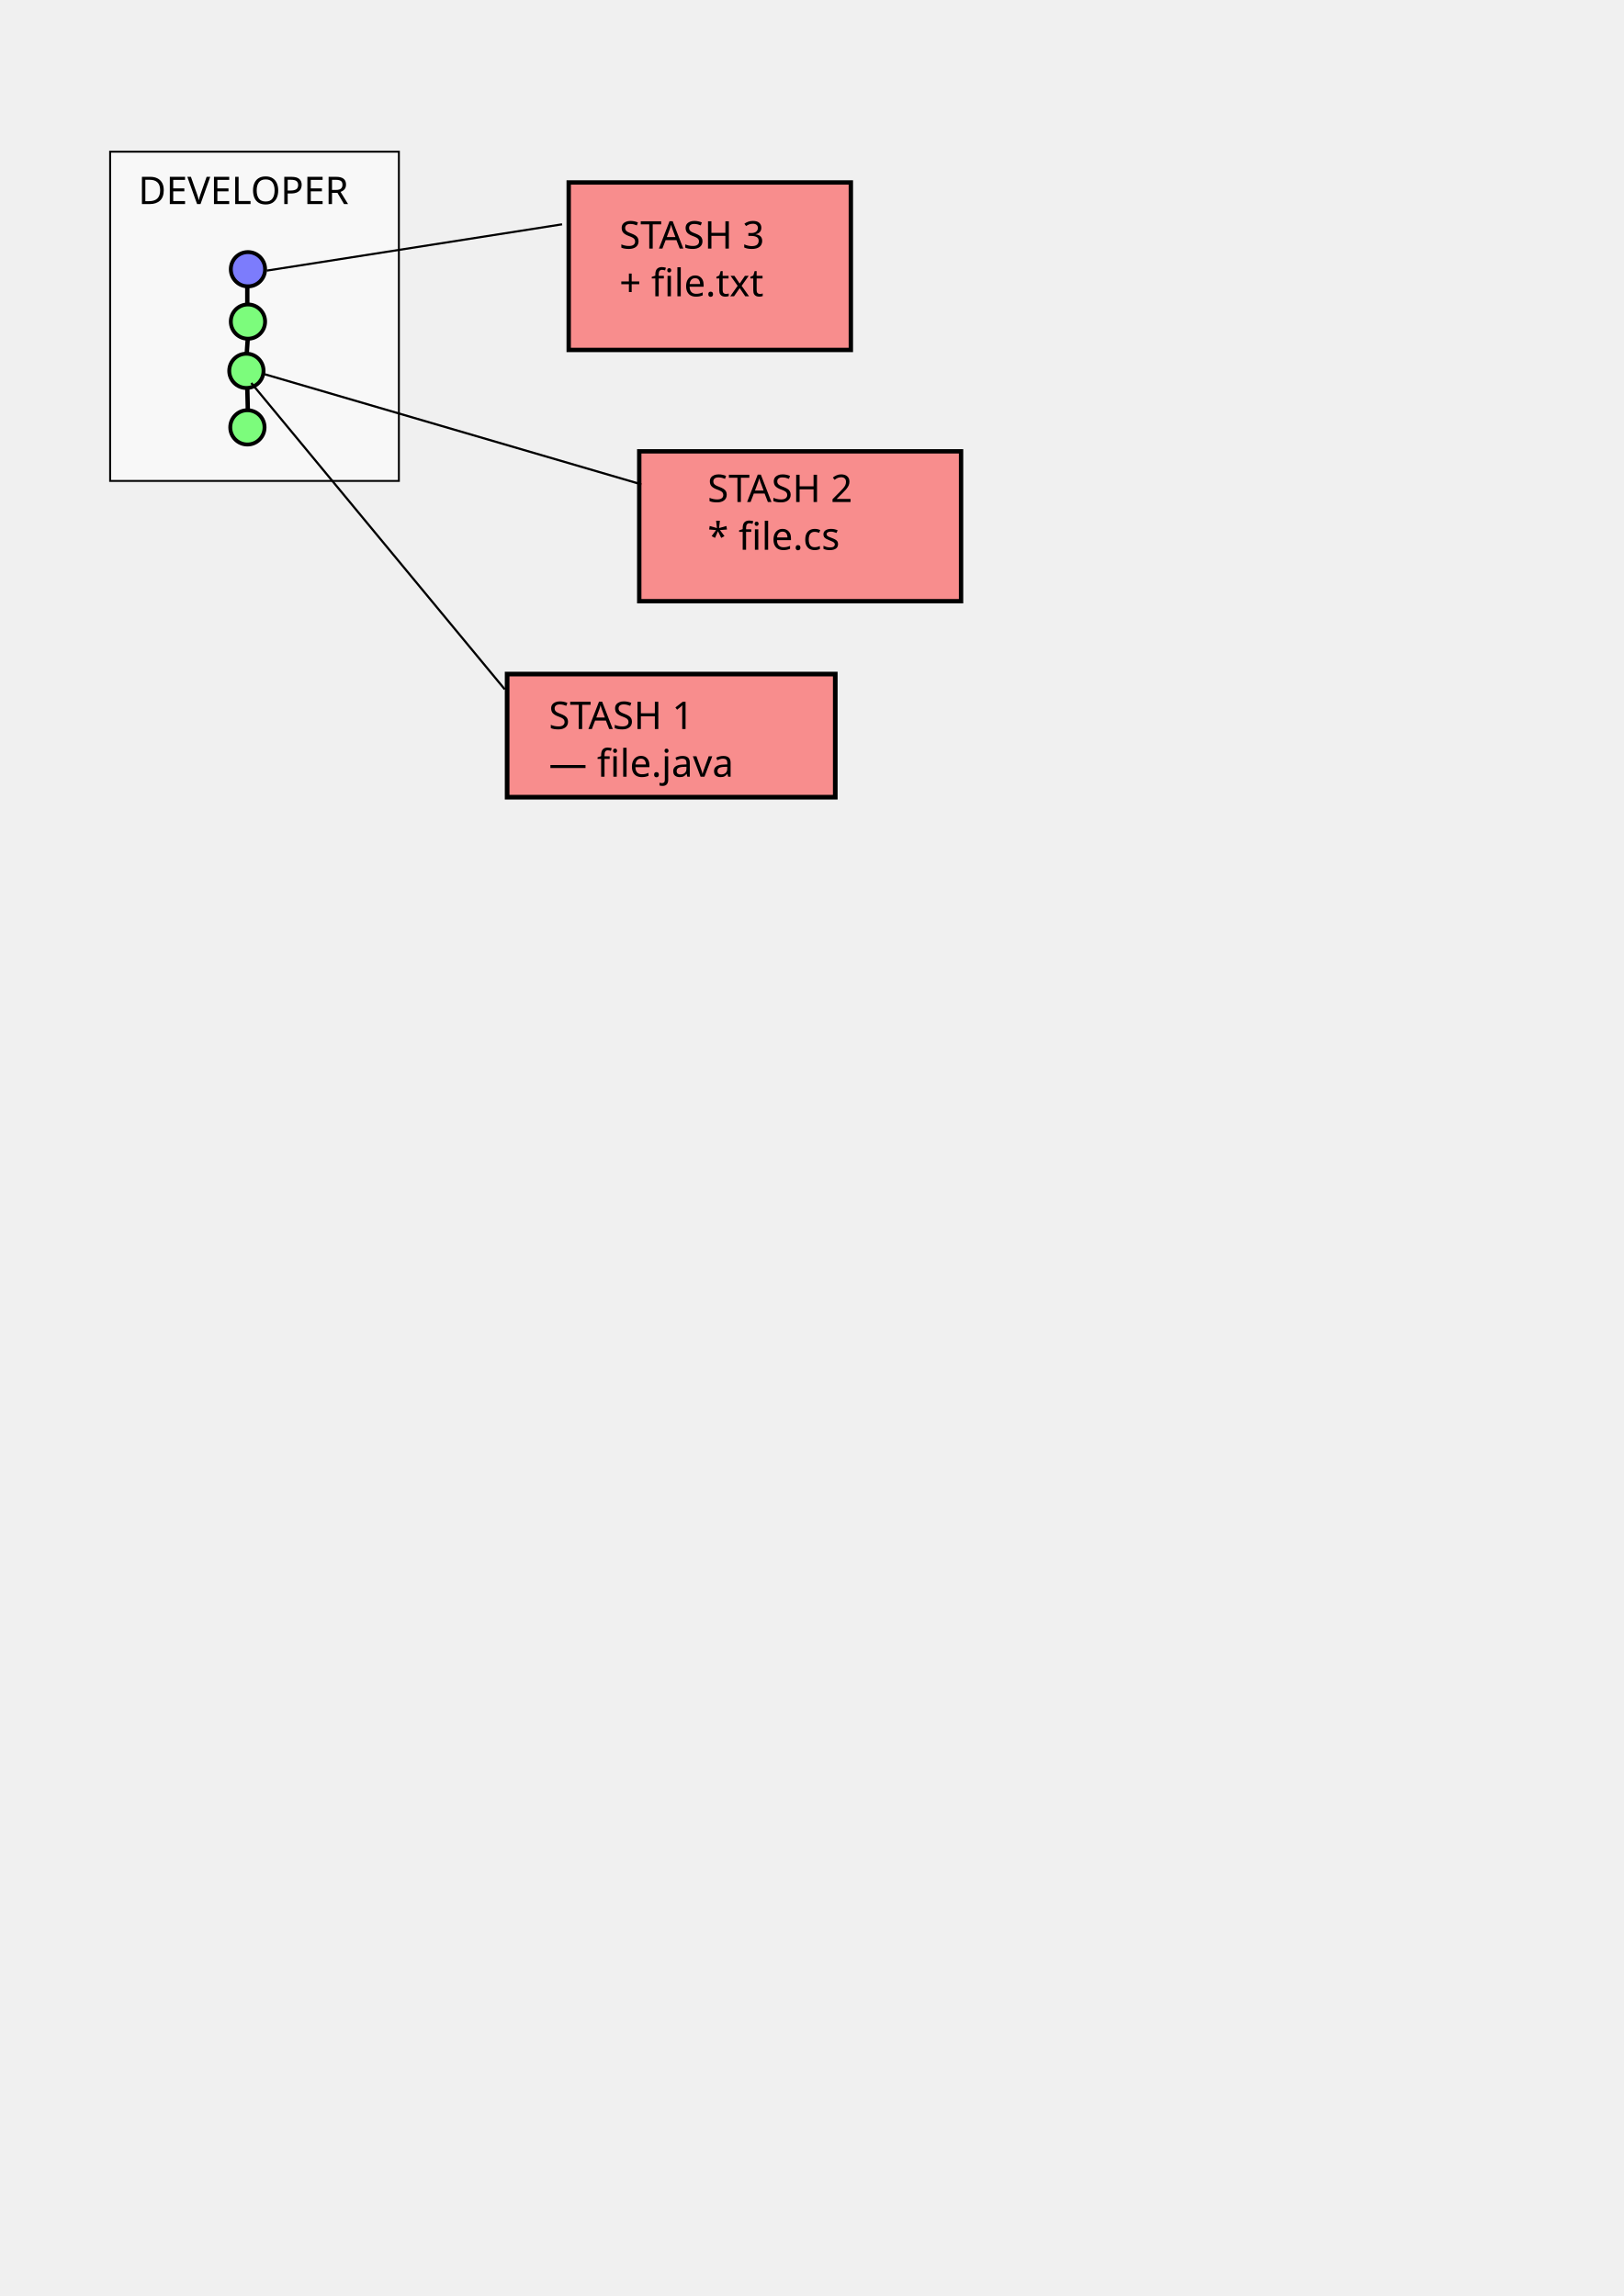
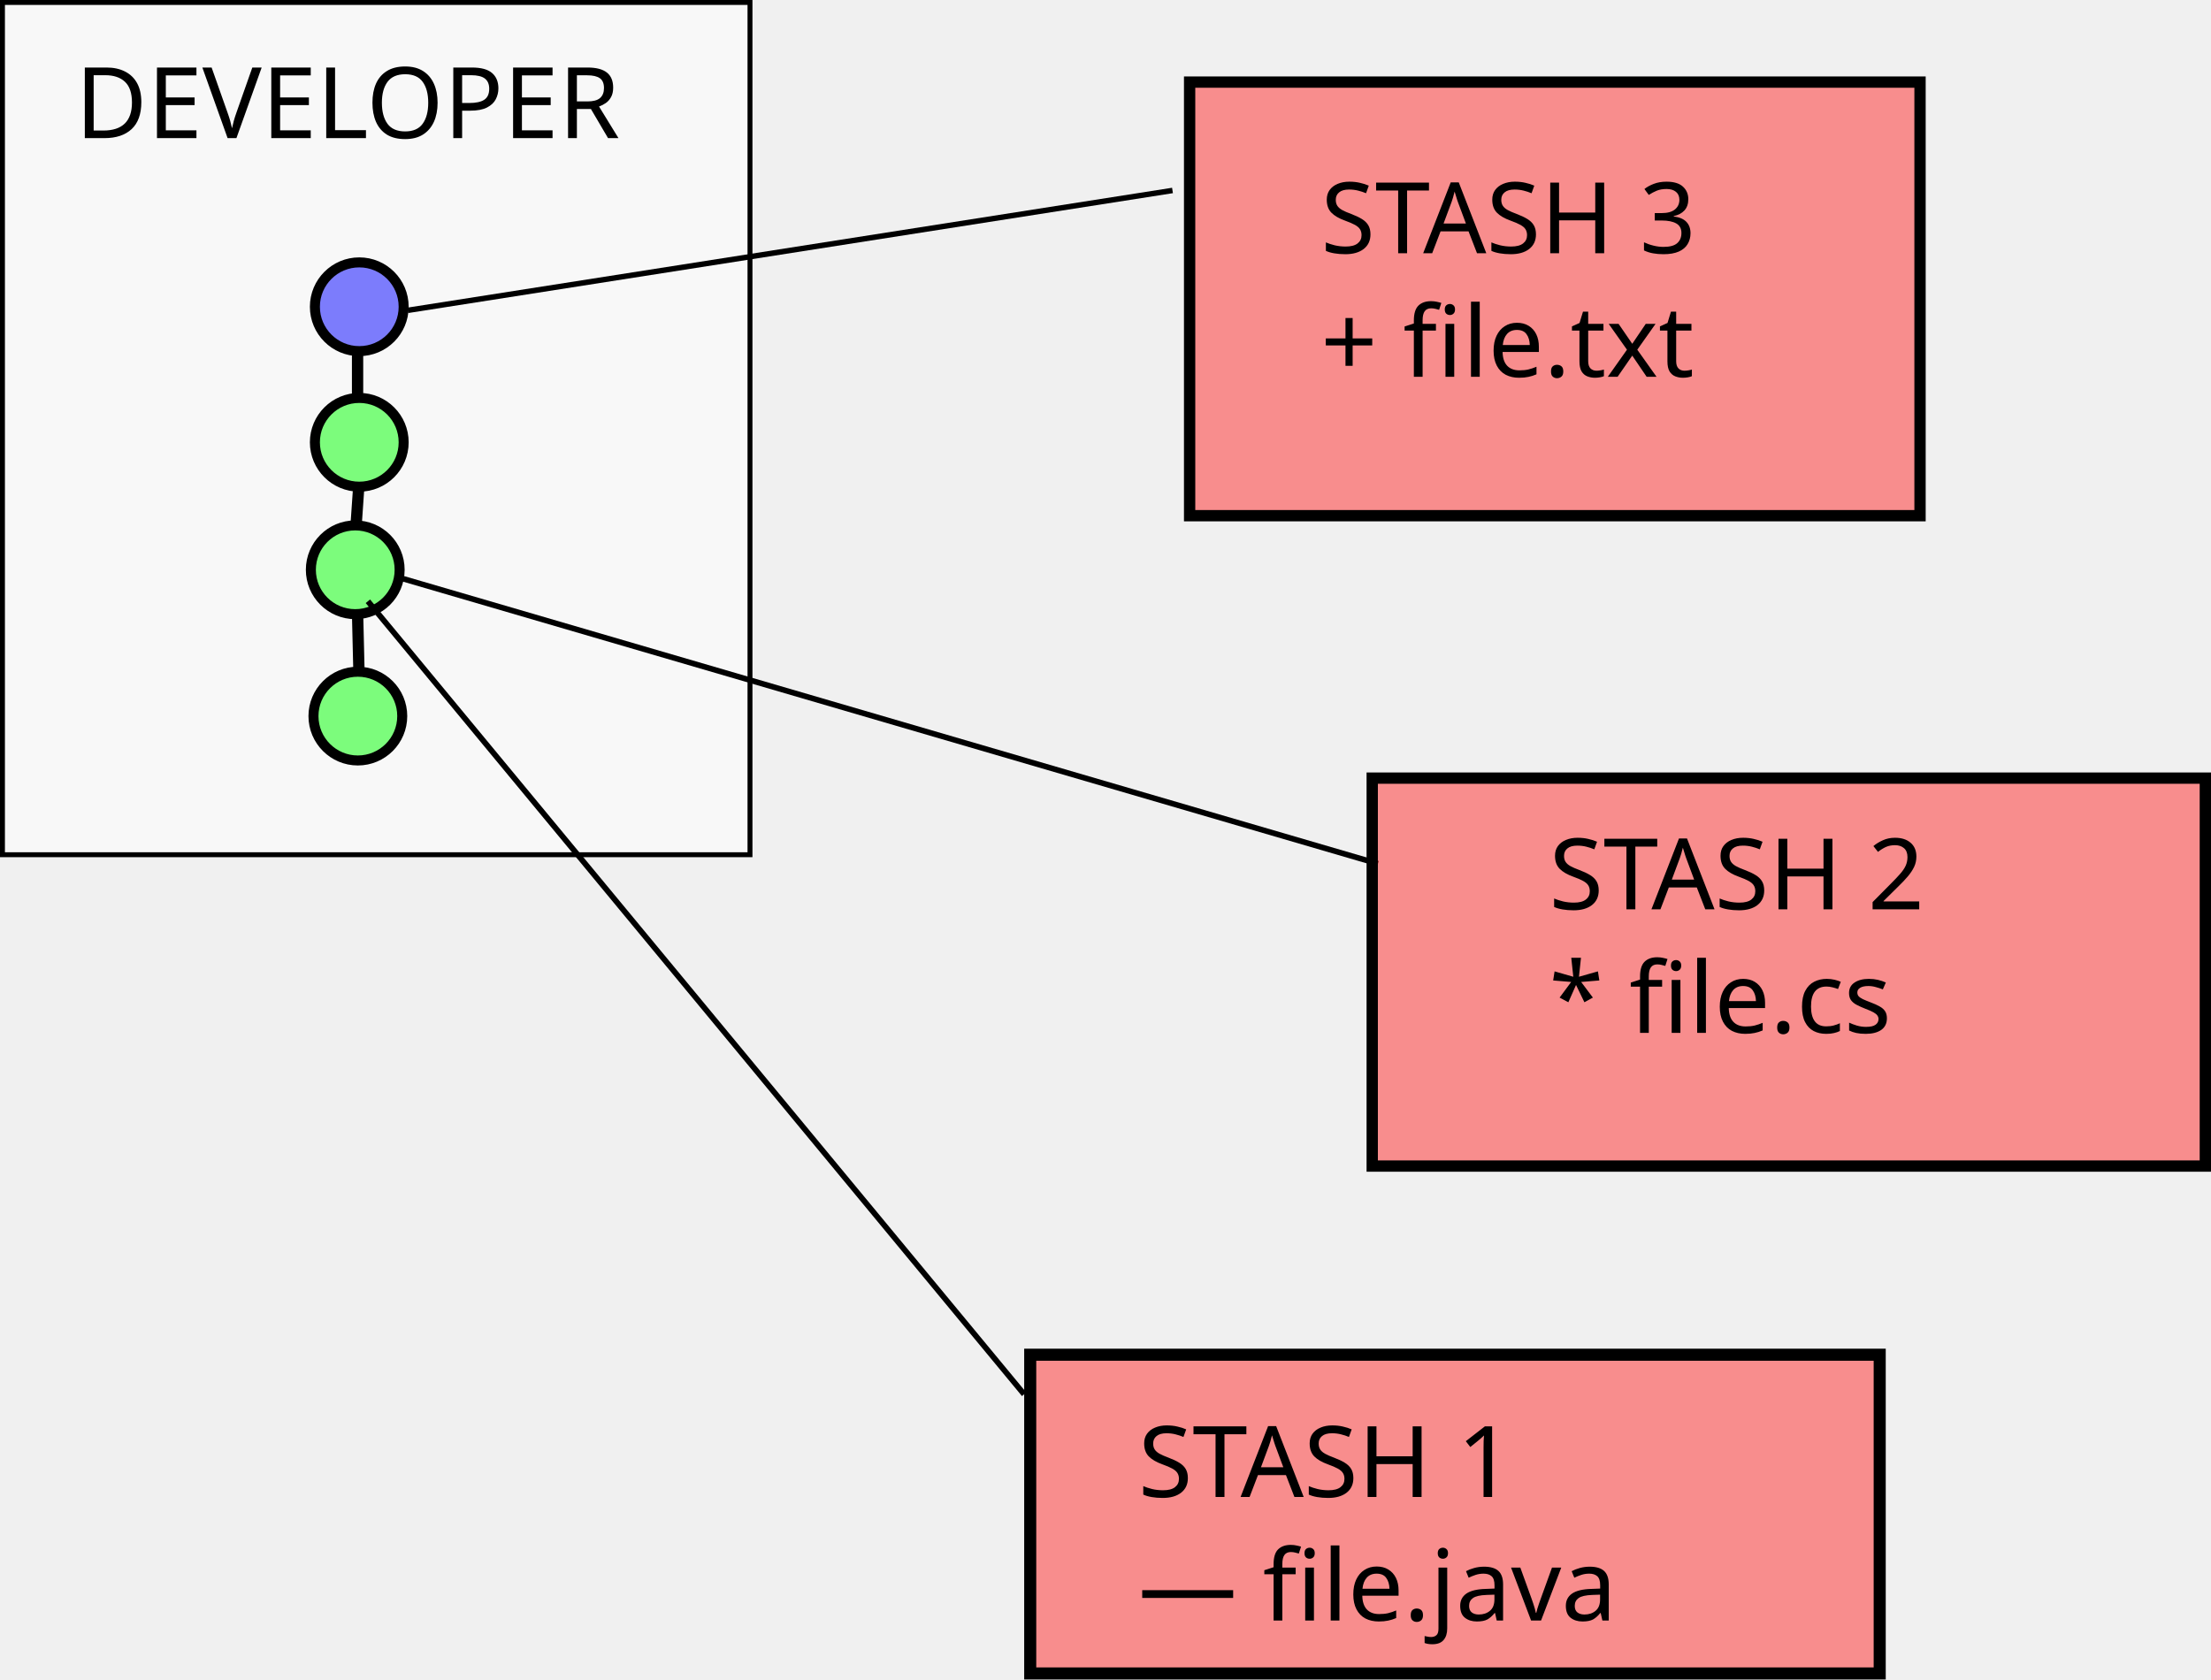
- <svg xmlns="http://www.w3.org/2000/svg" width="210mm" height="297mm" viewBox="0 0 744.094 1052.362" id="svg2" version="1.1">
+ <svg xmlns="http://www.w3.org/2000/svg" width="110.461mm" height="83.924mm" viewBox="0 0 391.397 297.368" id="svg2" version="1.1">
  <defs id="defs4">
-     <marker orient="auto" refY="0.0" refX="0.0" id="Arrow1Lend" style="overflow:visible;">
-       <path id="path4300" d="M 0.0,0.0 L 5.0,-5.0 L -12.5,0.0 L 5.0,5.0 L 0.0,0.0 z " style="fill-rule:evenodd;stroke:#000000;stroke-width:1.0pt;" transform="scale(0.8) rotate(180) translate(12.5,0)" />
+     <marker orient="auto" refY="0" refX="0" id="Arrow1Lend" style="overflow:visible">
+       <path id="path4300" d="M 0,0 5,-5 -12.5,0 5,5 0,0 Z" style="fill-rule:evenodd;stroke:#000000;stroke-width:1pt" transform="matrix(-0.8,0,0,-0.8,-10,0)" />
    </marker>
-     <marker style="overflow:visible;" id="marker4579" refX="0.0" refY="0.0" orient="auto">
-       <path transform="scale(0.8) rotate(180) translate(12.5,0)" style="fill-rule:evenodd;stroke:#000000;stroke-width:1pt;stroke-opacity:1;fill:#000000;fill-opacity:1" d="M 0.0,0.0 L 5.0,-5.0 L -12.5,0.0 L 5.0,5.0 L 0.0,0.0 z " id="path4581" />
+     <marker style="overflow:visible" id="marker4579" refX="0" refY="0" orient="auto">
+       <path transform="matrix(-0.8,0,0,-0.8,-10,0)" style="fill:#000000;fill-opacity:1;fill-rule:evenodd;stroke:#000000;stroke-width:1pt;stroke-opacity:1" d="M 0,0 5,-5 -12.5,0 5,5 0,0 Z" id="path4581" />
    </marker>
    <marker style="overflow:visible" id="marker4579-7" refX="0" refY="0" orient="auto">
      <path transform="matrix(-0.8,0,0,-0.8,-10,0)" style="fill:#000000;fill-opacity:1;fill-rule:evenodd;stroke:#000000;stroke-width:1pt;stroke-opacity:1" d="M 0,0 5,-5 -12.5,0 5,5 0,0 Z" id="path4581-8" />
    </marker>
  </defs>
-   <g id="layer1">
+   <g id="layer1" transform="translate(-50.02983,-69.09033)">
    <rect style="fill:#ffffff;fill-opacity:0.502;stroke:#000000;stroke-width:0.871;stroke-linecap:butt;stroke-linejoin:miter;stroke-miterlimit:4;stroke-dasharray:none;stroke-dashoffset:0;stroke-opacity:1" id="rect4136-2" width="132.33" height="150.901" x="50.465" y="69.526" />
    <text id="text4283" y="93.548" x="63.344" style="font-style:normal;font-variant:normal;font-weight:normal;font-stretch:normal;font-size:17.5px;line-height:125%;font-family:sans-serif;-inkscape-font-specification:'sans-serif, Normal';text-align:start;letter-spacing:0px;word-spacing:0px;writing-mode:lr-tb;text-anchor:start;fill:#000000;fill-opacity:1;stroke:none;stroke-width:1px;stroke-linecap:butt;stroke-linejoin:miter;stroke-opacity:1" xml:space="preserve">
      <tspan y="93.548" x="63.344" id="tspan4285">DEVELOPER</tspan>
    </text>
    <circle style="fill:#00ff00;fill-opacity:0.502;stroke:#000000;stroke-width:1.772;stroke-linecap:butt;stroke-linejoin:miter;stroke-miterlimit:4;stroke-dasharray:none;stroke-dashoffset:0;stroke-opacity:1" id="circle5040" cx="113.378" cy="195.882" r="7.857" />
    <circle style="fill:#00ff00;fill-opacity:0.502;stroke:#000000;stroke-width:1.772;stroke-linecap:butt;stroke-linejoin:miter;stroke-miterlimit:4;stroke-dasharray:none;stroke-dashoffset:0;stroke-opacity:1" id="circle5042" cx="112.916" cy="169.976" r="7.857" />
    <circle style="fill:#00ff00;fill-opacity:0.502;stroke:#000000;stroke-width:1.772;stroke-linecap:butt;stroke-linejoin:miter;stroke-miterlimit:4;stroke-dasharray:none;stroke-dashoffset:0;stroke-opacity:1" id="circle5044" cx="113.63" cy="147.405" r="7.857" />
    <path style="fill:none;fill-rule:evenodd;stroke:#000000;stroke-width:2;stroke-linecap:butt;stroke-linejoin:miter;stroke-miterlimit:4;stroke-dasharray:none;stroke-opacity:1" d="m 113.579,188.267 -0.253,-10.607" id="path5050" />
    <path style="fill:none;fill-rule:evenodd;stroke:#000000;stroke-width:2;stroke-linecap:butt;stroke-linejoin:miter;stroke-miterlimit:4;stroke-dasharray:none;stroke-opacity:1" d="m 113.073,162.003 0.505,-7.324" id="path5052" />
    <circle r="7.857" cy="123.405" cx="113.63" id="circle5320" style="fill:#0000ff;fill-opacity:0.502;stroke:#000000;stroke-width:1.772;stroke-linecap:butt;stroke-linejoin:miter;stroke-miterlimit:4;stroke-dasharray:none;stroke-dashoffset:0;stroke-opacity:1" />
    <path style="fill:none;fill-rule:evenodd;stroke:#000000;stroke-width:2;stroke-linecap:butt;stroke-linejoin:miter;stroke-miterlimit:4;stroke-dasharray:none;stroke-opacity:1" d="m 113.327,139.923 0,-9.464" id="path5324" />
    <path style="fill:none;fill-rule:evenodd;stroke:#000000;stroke-width:1px;stroke-linecap:butt;stroke-linejoin:miter;stroke-opacity:1" d="m 121.218,171.509 172.736,50.508" id="path6211" />
    <path style="fill:none;fill-rule:evenodd;stroke:#000000;stroke-width:1px;stroke-linecap:butt;stroke-linejoin:miter;stroke-opacity:1" d="M 115.157,175.55 231.325,315.961" id="path6213" />
    <path style="fill:none;fill-rule:evenodd;stroke:#000000;stroke-width:0.968px;stroke-linecap:butt;stroke-linejoin:miter;stroke-opacity:1" d="M 122.23,124.038 257.588,102.813" id="path6215" />
    <rect style="fill:#ff2a2a;fill-opacity:0.502;stroke:#000000;stroke-width:2;stroke-linecap:butt;stroke-linejoin:miter;stroke-miterlimit:4;stroke-dasharray:none;stroke-dashoffset:0;stroke-opacity:1" id="rect6217" width="129.3" height="76.772" x="260.619" y="83.626" />
    <rect style="fill:#ff2a2a;fill-opacity:0.502;stroke:#000000;stroke-width:2;stroke-linecap:butt;stroke-linejoin:miter;stroke-miterlimit:4;stroke-dasharray:none;stroke-dashoffset:0;stroke-opacity:1" id="rect6219" width="147.482" height="68.69" x="292.944" y="206.865" />
    <rect style="fill:#ff2a2a;fill-opacity:0.502;stroke:#000000;stroke-width:2.135;stroke-linecap:butt;stroke-linejoin:miter;stroke-miterlimit:4;stroke-dasharray:none;stroke-dashoffset:0;stroke-opacity:1" id="rect6221" width="150.378" height="56.434" x="232.402" y="308.957" />
    <text xml:space="preserve" style="font-style:normal;font-variant:normal;font-weight:normal;font-stretch:normal;font-size:17.5px;line-height:125%;font-family:sans-serif;-inkscape-font-specification:'sans-serif, Normal';text-align:start;letter-spacing:0px;word-spacing:0px;writing-mode:lr-tb;text-anchor:start;fill:#000000;fill-opacity:1;stroke:none;stroke-width:1px;stroke-linecap:butt;stroke-linejoin:miter;stroke-opacity:1" x="283.853" y="113.93" id="text6223">
      <tspan id="tspan6225" x="283.853" y="113.93">STASH 3</tspan>
      <tspan x="283.853" y="135.805" id="tspan6227">+ file.txt</tspan>
    </text>
    <text xml:space="preserve" style="font-style:normal;font-variant:normal;font-weight:normal;font-stretch:normal;font-size:17.5px;line-height:125%;font-family:sans-serif;-inkscape-font-specification:'sans-serif, Normal';text-align:start;letter-spacing:0px;word-spacing:0px;writing-mode:lr-tb;text-anchor:start;fill:#000000;fill-opacity:1;stroke:none;stroke-width:1px;stroke-linecap:butt;stroke-linejoin:miter;stroke-opacity:1" x="324.259" y="230.098" id="text6229">
      <tspan id="tspan6231" x="324.259" y="230.098">STASH 2</tspan>
      <tspan x="324.259" y="251.973" id="tspan6233">* file.cs</tspan>
    </text>
    <text xml:space="preserve" style="font-style:normal;font-variant:normal;font-weight:normal;font-stretch:normal;font-size:17.5px;line-height:125%;font-family:sans-serif;-inkscape-font-specification:'sans-serif, Normal';text-align:start;letter-spacing:0px;word-spacing:0px;writing-mode:lr-tb;text-anchor:start;fill:#000000;fill-opacity:1;stroke:none;stroke-width:1px;stroke-linecap:butt;stroke-linejoin:miter;stroke-opacity:1" x="251.528" y="334.144" id="text6235">
      <tspan id="tspan6237" x="251.528" y="334.144">STASH 1</tspan>
      <tspan x="251.528" y="356.019" id="tspan6239">— file.java</tspan>
    </text>
  </g>
</svg>
